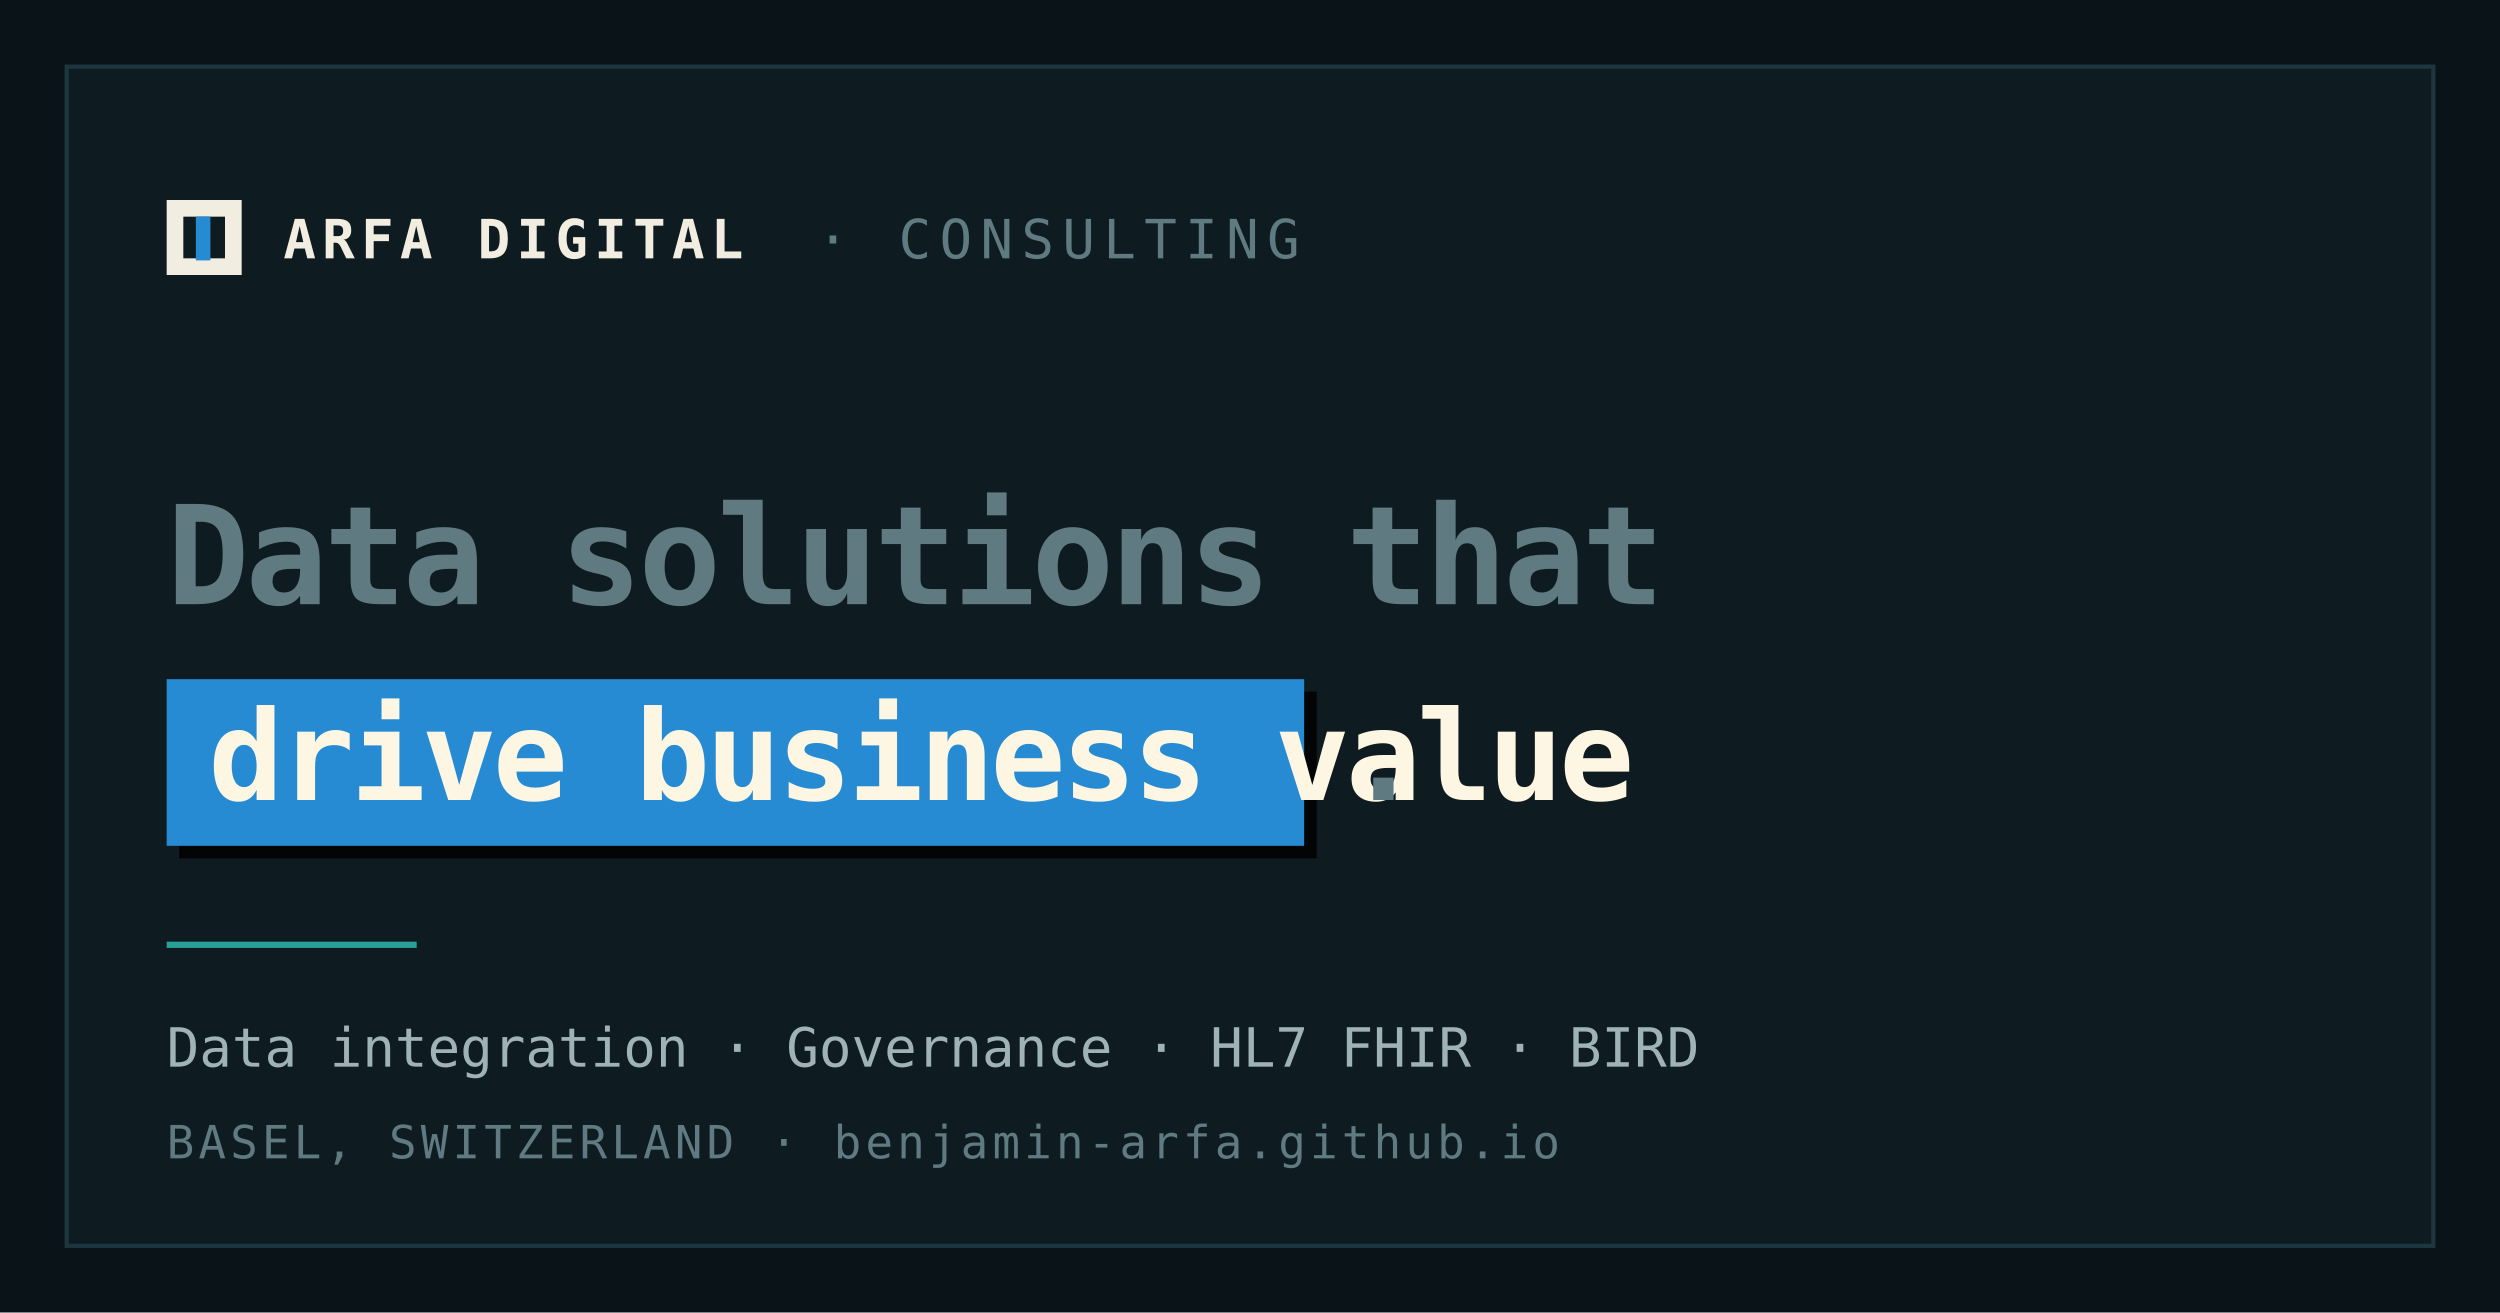
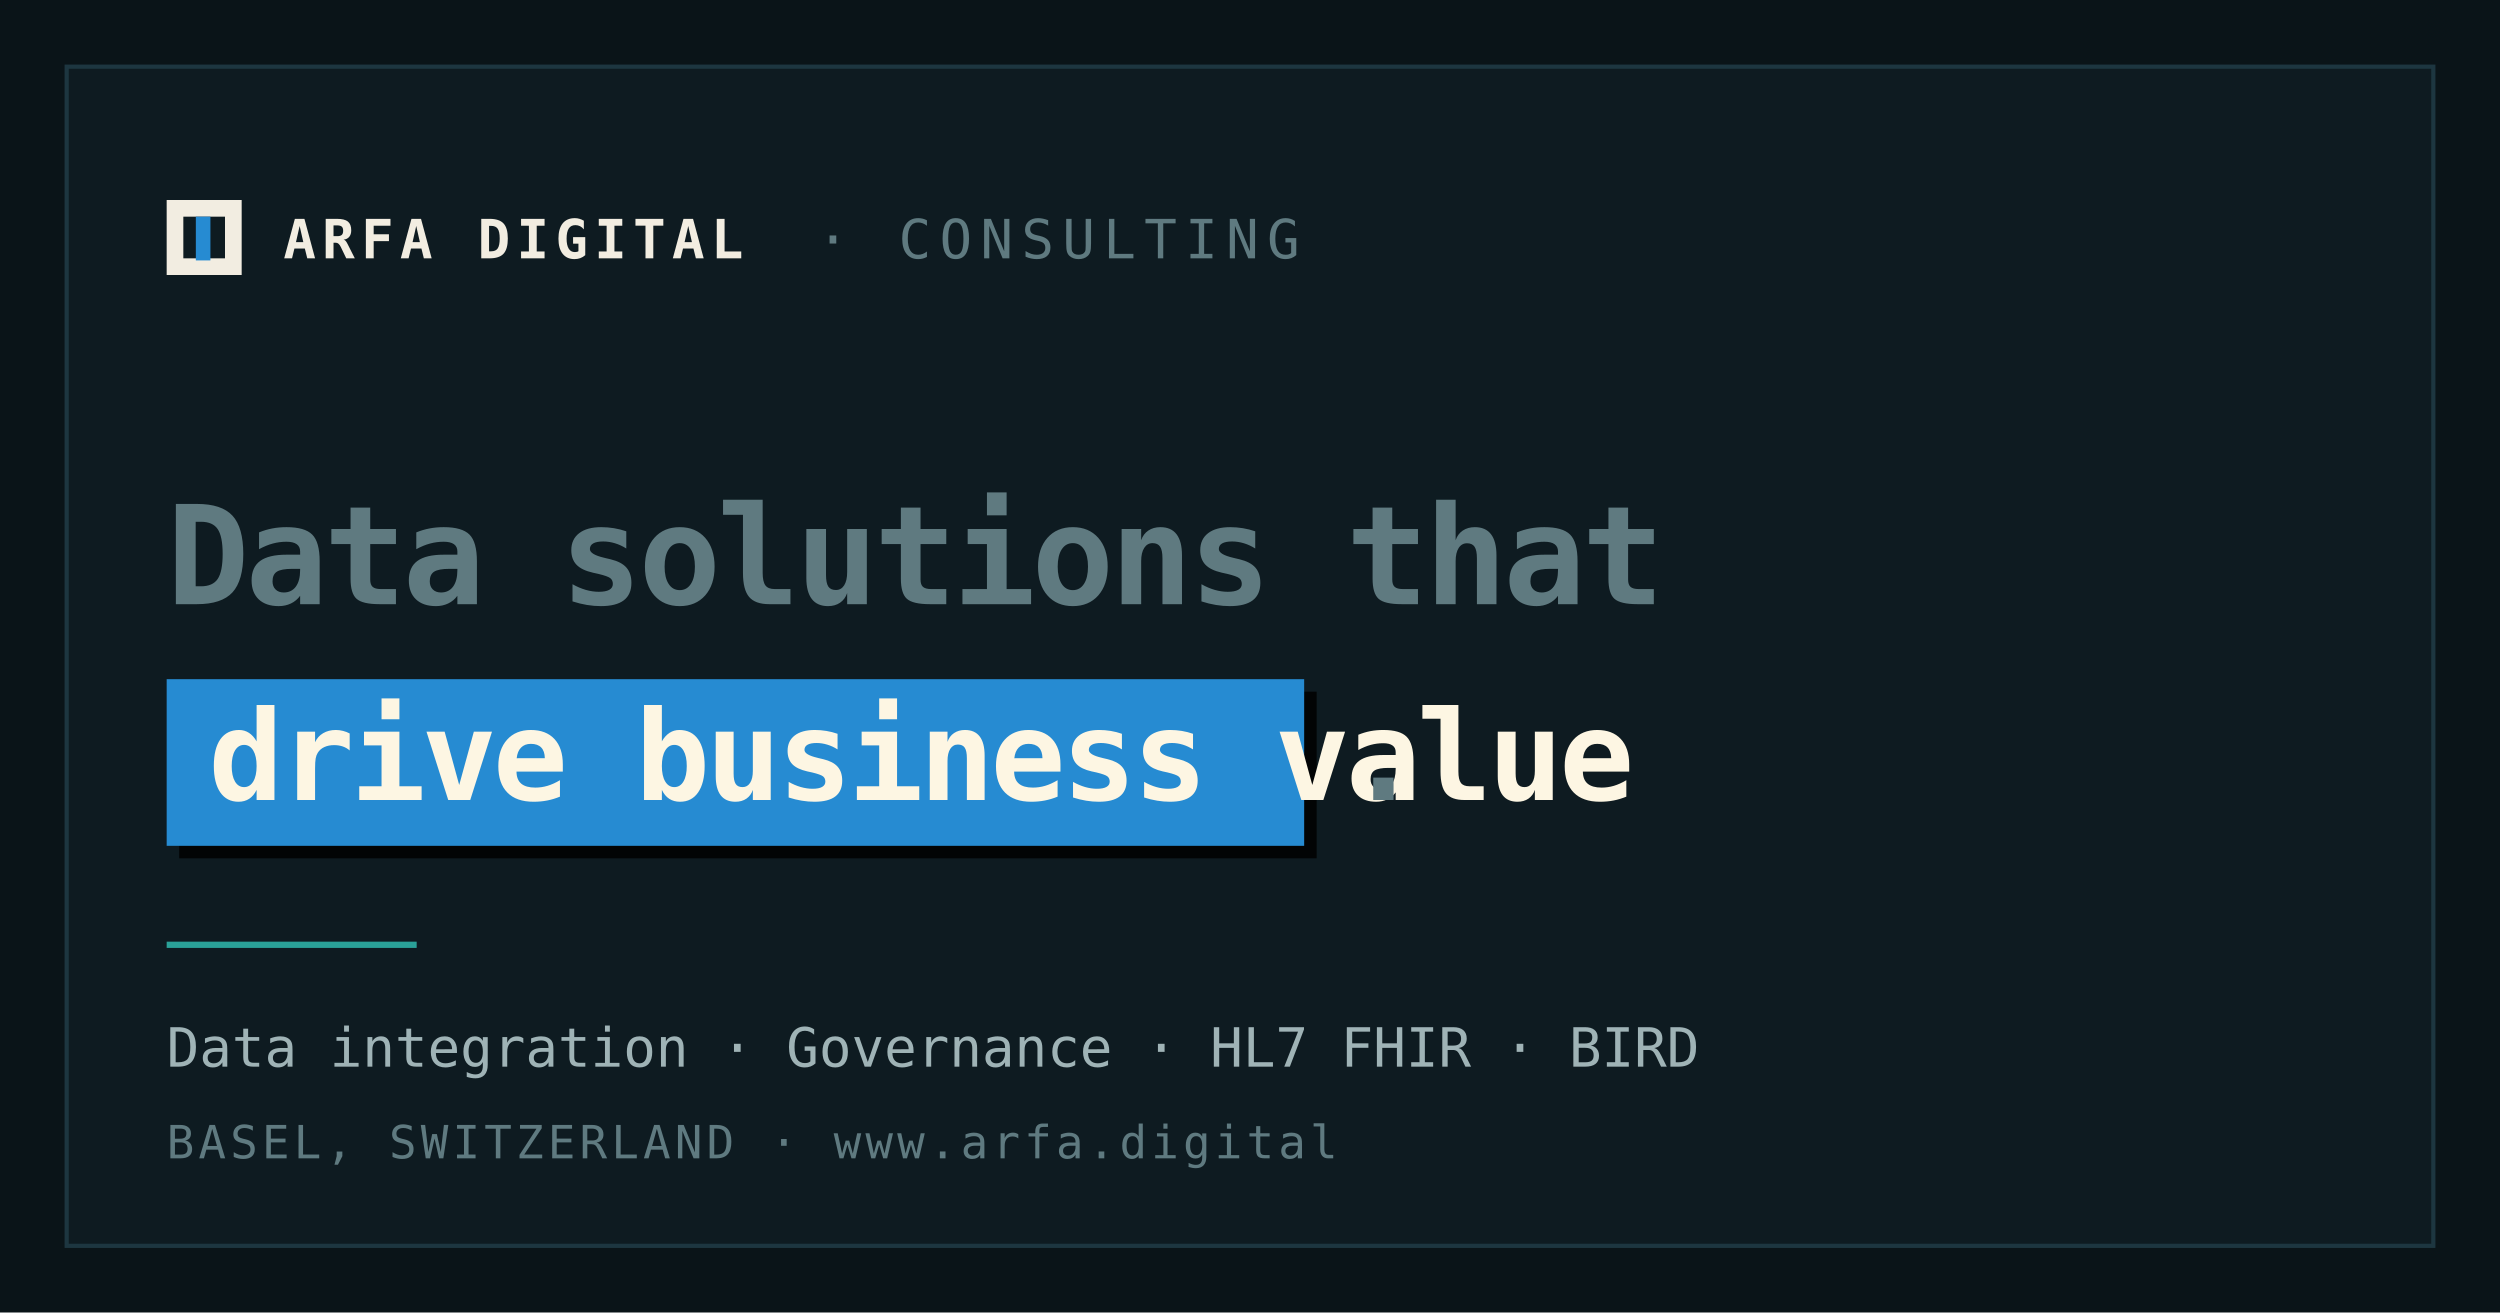
<svg xmlns="http://www.w3.org/2000/svg" width="1200" height="630" viewBox="0 0 1200 630">
  <rect width="1200" height="630" fill="#0a1418" />
  <rect x="32" y="32" width="1136" height="566" fill="#0e1b21" stroke="#1d3640" stroke-width="2" />
  <rect x="80" y="96" width="36" height="36" fill="#f2ede1" />
  <rect x="88" y="104" width="20" height="20" fill="#0e1b21" />
  <rect x="94" y="104" width="7" height="21" fill="#268bd2" />
  <text x="136" y="124" font-family="'JetBrains Mono', monospace" font-size="26" font-weight="700" letter-spacing="3" fill="#f2ede1">ARFA DIGITAL</text>
  <text x="392" y="124" font-family="'JetBrains Mono', monospace" font-size="26" font-weight="500" letter-spacing="4" fill="#5f7a80">· CONSULTING</text>
  <text x="80" y="290" font-family="'JetBrains Mono', monospace" font-size="66" font-weight="600" letter-spacing="-2" fill="#5f7a80">Data solutions that</text>
  <rect x="86" y="332" width="546" height="80" fill="#000000" opacity="0.85" />
  <rect x="80" y="326" width="546" height="80" fill="#268bd2" />
  <text x="100" y="384" font-family="'JetBrains Mono', monospace" font-size="60" font-weight="700" letter-spacing="-2" fill="#fdf6e3">drive business value</text>
  <text x="646" y="384" font-family="'JetBrains Mono', monospace" font-size="60" font-weight="600" letter-spacing="-2" fill="#5f7a80">.</text>
  <rect x="80" y="452" width="120" height="3" fill="#2aa198" />
  <text x="80" y="512" font-family="'JetBrains Mono', monospace" font-size="26" fill="#9fb3b6">Data integration · Governance · HL7 FHIR · BIRD</text>
-   <text x="80" y="556" font-family="'JetBrains Mono', monospace" font-size="22" letter-spacing="2" fill="#5f7a80">BASEL, SWITZERLAND · benjamin-arfa.github.io</text>
+   <text x="80" y="556" font-family="'JetBrains Mono', monospace" font-size="22" letter-spacing="2" fill="#5f7a80">BASEL, SWITZERLAND · www.arfa.digital</text>
</svg>
